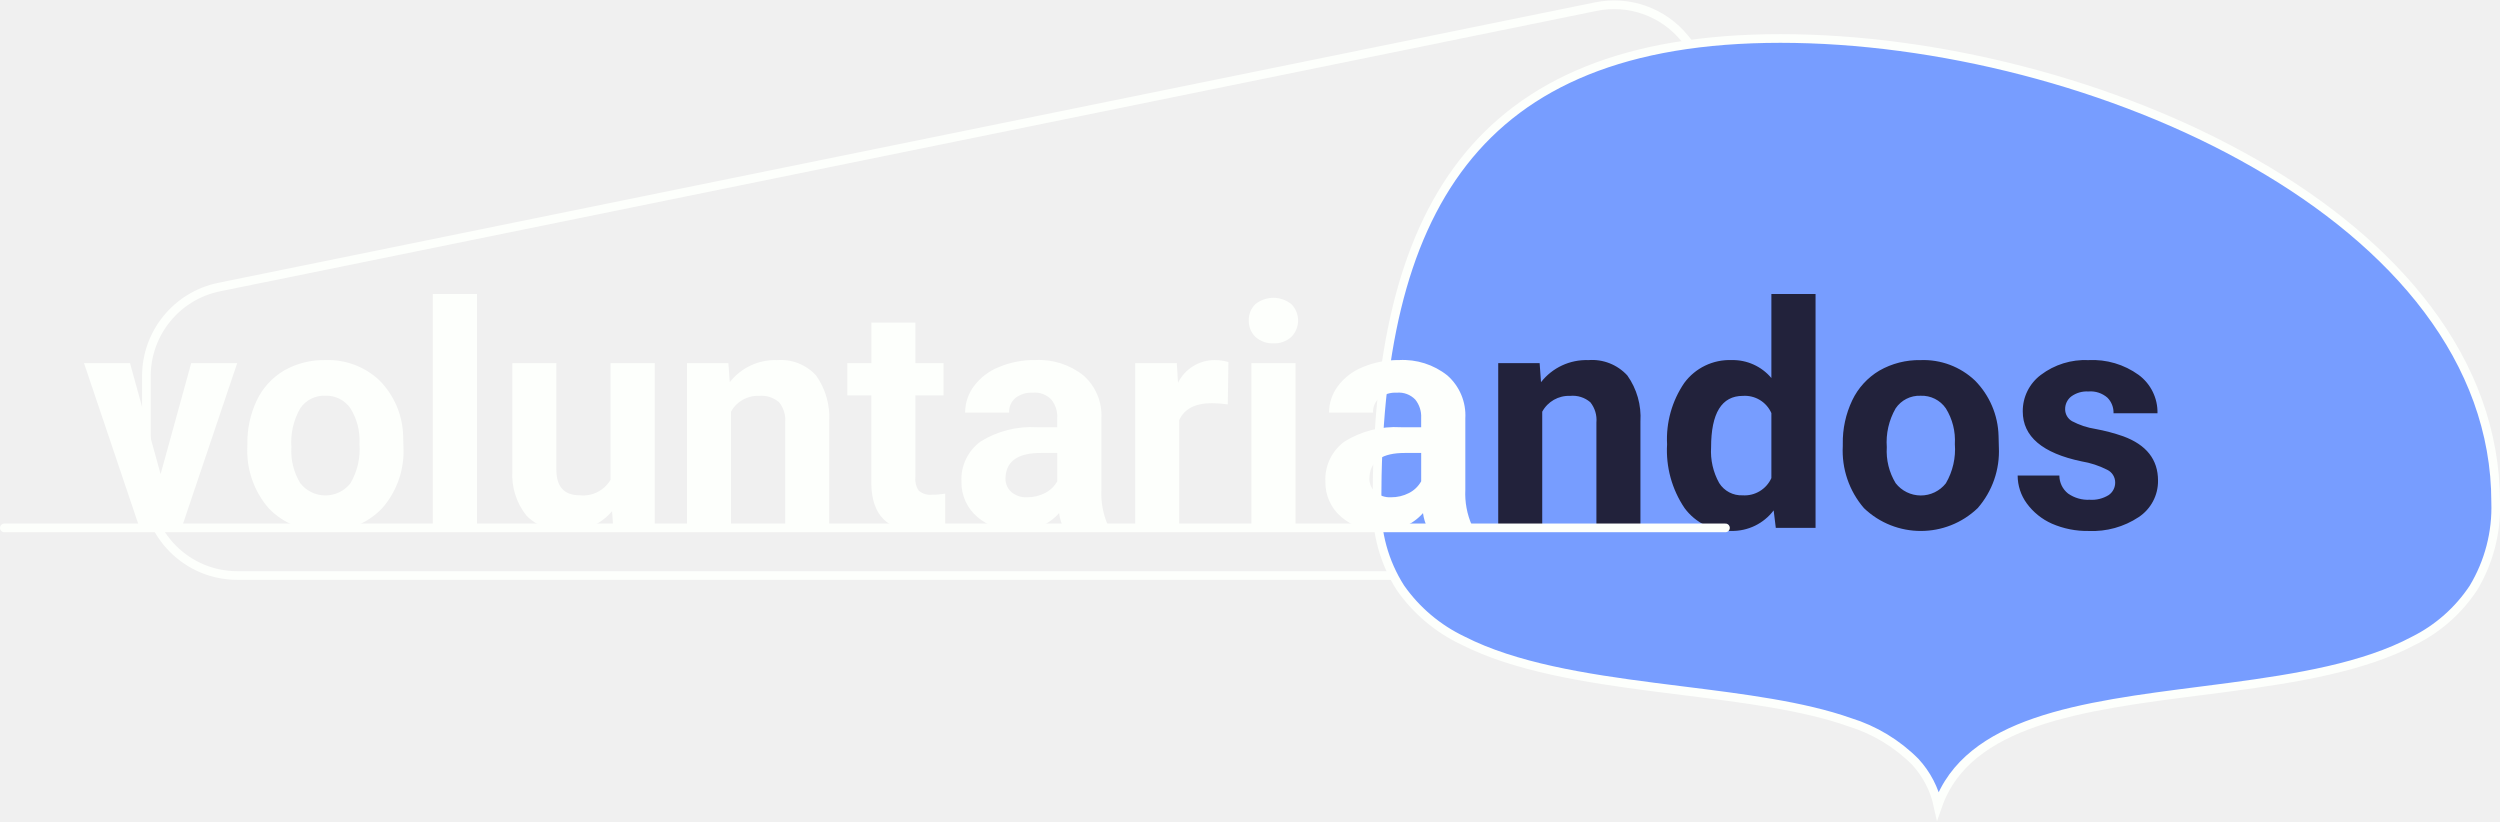
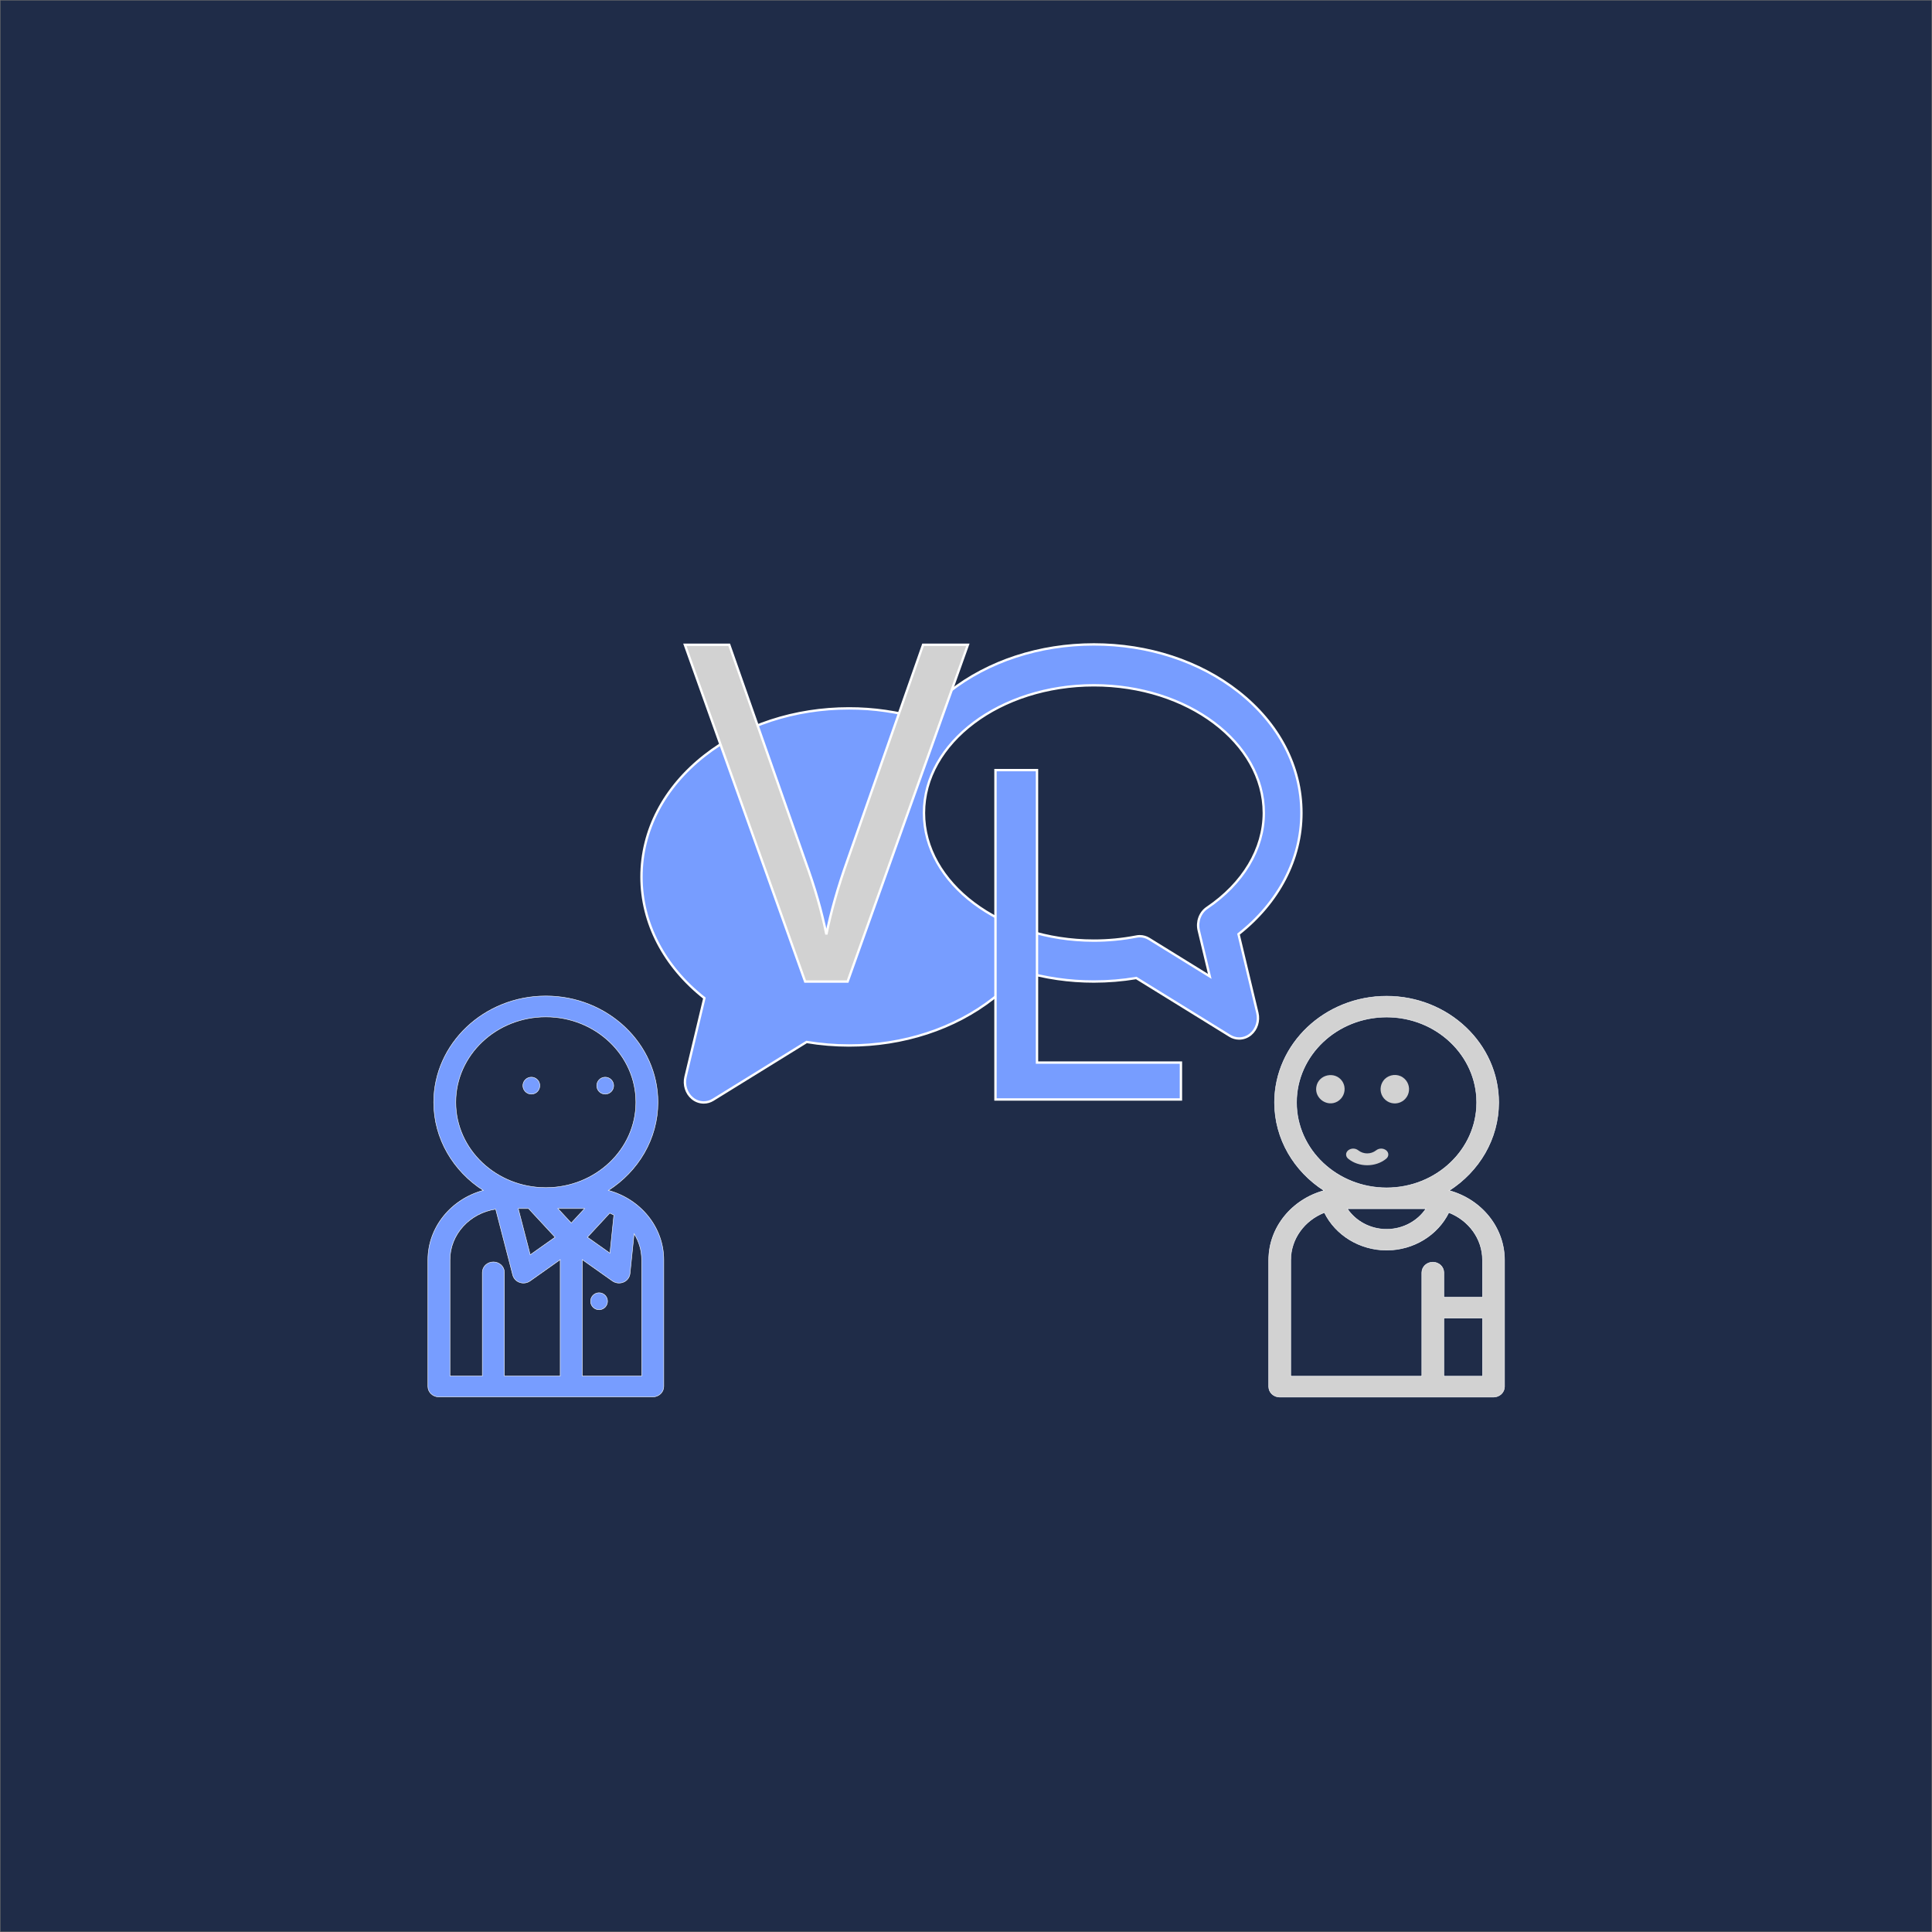
- <svg xmlns="http://www.w3.org/2000/svg" width="288.617" height="94.796" viewBox="0 0 288.617 94.796">
-   <defs>
-     <style>.a,.e{fill:none;}.a,.b,.e{stroke:#fdfffc;}.b{fill:#779dff;}.c{fill:#fdfffc;}.d{fill:#22223b;}.e{stroke-linecap:round;stroke-linejoin:round;}</style>
-   </defs>
-   <g transform="translate(-0.5 -1.058)">
-     <path class="a" d="M17.4,44.485A10.5,10.5,0,0,1,25.8,34.2L184.749,1.821A10.5,10.5,0,0,1,195,5.491l36.45,44.891A10.5,10.5,0,0,1,223.295,67.5H27.9A10.5,10.5,0,0,1,17.4,57Z" />
-     <path class="b" d="M288.617,59.042a18.026,18.026,0,0,1-2.576,9.9A17.718,17.718,0,0,1,279.2,75c-5.738,3.065-13.458,4.346-21.388,5.4q-1.641.217-3.289.426c-6.808.871-13.569,1.736-19.015,3.611-5.367,1.847-9.563,4.712-11.278,9.6a10.821,10.821,0,0,0-2.615-5.027,18.3,18.3,0,0,0-7.574-4.575c-5.362-1.895-12.269-2.758-19.306-3.638q-1.581-.2-3.166-.4c-8.146-1.05-16.194-2.332-22.206-5.4a18.432,18.432,0,0,1-7.183-6.07,17.328,17.328,0,0,1-2.712-9.887c0-16.663,2.781-30.036,9.954-39.239,7.152-9.175,18.748-14.3,36.621-14.3s38.569,5.14,54.766,14.43S288.617,42.6,288.617,59.042Z" />
-     <path class="c" d="M19.041,55.795,22.574,42.98h5.309L21.467,62H16.615L10.2,42.98h5.309Zm10.019-3.48a11.281,11.281,0,0,1,1.09-5.045,8,8,0,0,1,3.129-3.428,9.2,9.2,0,0,1,4.764-1.213,8.63,8.63,0,0,1,6.275,2.356,9.433,9.433,0,0,1,2.725,6.4l.035,1.3a9.973,9.973,0,0,1-2.443,7.031,8.507,8.507,0,0,1-6.557,2.637A8.563,8.563,0,0,1,31.5,59.715a10.138,10.138,0,0,1-2.443-7.172Zm5.08.369a7.133,7.133,0,0,0,1.02,4.148,3.68,3.68,0,0,0,5.8.018A7.8,7.8,0,0,0,42,52.314,7.019,7.019,0,0,0,40.961,48.2a3.373,3.373,0,0,0-2.918-1.459A3.311,3.311,0,0,0,35.16,48.2,7.843,7.843,0,0,0,34.141,52.684ZM55.568,62h-5.1V35h5.1ZM71.16,60.066a6.371,6.371,0,0,1-5.2,2.285,6.037,6.037,0,0,1-4.676-1.758,7.532,7.532,0,0,1-1.635-5.15V42.98h5.08V55.268q0,2.971,2.707,2.971a3.669,3.669,0,0,0,3.551-1.793V42.98h5.1V62H71.3ZM84.59,42.98l.158,2.2a6.64,6.64,0,0,1,5.467-2.549,5.519,5.519,0,0,1,4.5,1.775,8.283,8.283,0,0,1,1.512,5.309V62h-5.08V49.836a3.262,3.262,0,0,0-.7-2.338,3.124,3.124,0,0,0-2.338-.738,3.5,3.5,0,0,0-3.217,1.828V62h-5.08V42.98ZM106.176,38.3V42.98h3.252v3.727h-3.252V56.2a2.264,2.264,0,0,0,.4,1.512,2.031,2.031,0,0,0,1.547.457,8.1,8.1,0,0,0,1.494-.123v3.85a10.455,10.455,0,0,1-3.076.457q-5.344,0-5.449-5.4V46.707H98.318V42.98H101.1V38.3Zm17.1,23.7a5.667,5.667,0,0,1-.51-1.705,6.145,6.145,0,0,1-4.8,2.057,6.785,6.785,0,0,1-4.641-1.617,5.211,5.211,0,0,1-1.828-4.078,5.383,5.383,0,0,1,2.232-4.641,11.1,11.1,0,0,1,6.487-1.635h2.338v-1.09a3.109,3.109,0,0,0-.686-2.109,2.634,2.634,0,0,0-2.127-.791,3.062,3.062,0,0,0-2.021.615A2.1,2.1,0,0,0,117,48.693h-5.08a5.107,5.107,0,0,1,1.019-3.059,6.682,6.682,0,0,1,2.883-2.2,10.407,10.407,0,0,1,4.184-.809,8.239,8.239,0,0,1,5.572,1.775,6.141,6.141,0,0,1,2.074,4.957v8.244a9.1,9.1,0,0,0,.756,4.1V62Zm-4.2-3.533a4.438,4.438,0,0,0,2.074-.492,3.345,3.345,0,0,0,1.407-1.354v-3.27h-1.9q-3.815,0-4.06,2.637l-.018.3a2.035,2.035,0,0,0,.668,1.564A2.6,2.6,0,0,0,119.078,58.467Zm23.168-10.723a13.807,13.807,0,0,0-1.828-.141q-2.883,0-3.779,1.951V62h-5.08V42.98h4.8l.141,2.268a4.708,4.708,0,0,1,4.236-2.619,5.321,5.321,0,0,1,1.582.229ZM150.068,62h-5.1V42.98h5.1Zm-5.4-23.941a2.516,2.516,0,0,1,.756-1.881,3.308,3.308,0,0,1,4.166,0,2.674,2.674,0,0,1-.018,3.779,2.855,2.855,0,0,1-2.057.738,2.919,2.919,0,0,1-2.074-.738A2.51,2.51,0,0,1,144.672,38.059ZM165.291,62a5.667,5.667,0,0,1-.51-1.705,6.146,6.146,0,0,1-4.8,2.057,6.784,6.784,0,0,1-4.64-1.617,5.211,5.211,0,0,1-1.828-4.078,5.383,5.383,0,0,1,2.232-4.641,11.1,11.1,0,0,1,6.486-1.635h2.338v-1.09a3.108,3.108,0,0,0-.685-2.109,2.637,2.637,0,0,0-2.127-.791,3.063,3.063,0,0,0-2.022.615,2.1,2.1,0,0,0-.72,1.688h-5.081a5.1,5.1,0,0,1,1.02-3.059,6.682,6.682,0,0,1,2.883-2.2,10.405,10.405,0,0,1,4.183-.809,8.24,8.24,0,0,1,5.573,1.775,6.141,6.141,0,0,1,2.074,4.957v8.244a9.1,9.1,0,0,0,.756,4.1V62Zm-4.2-3.533a4.438,4.438,0,0,0,2.074-.492,3.337,3.337,0,0,0,1.406-1.354v-3.27h-1.9q-3.814,0-4.061,2.637l-.017.3a2.032,2.032,0,0,0,.668,1.564A2.593,2.593,0,0,0,161.09,58.467Z" />
-     <path class="d" d="M178.246,42.98l.158,2.2a6.642,6.642,0,0,1,5.467-2.549,5.518,5.518,0,0,1,4.5,1.775,8.289,8.289,0,0,1,1.512,5.309V62H184.8V49.836a3.266,3.266,0,0,0-.7-2.338,3.125,3.125,0,0,0-2.338-.738,3.5,3.5,0,0,0-3.217,1.828V62h-5.08V42.98Zm14.713,9.369a11.5,11.5,0,0,1,1.986-7.084,6.5,6.5,0,0,1,5.467-2.637A5.825,5.825,0,0,1,205,44.7V35h5.1V62H205.51l-.246-2.021a5.98,5.98,0,0,1-4.887,2.373,6.489,6.489,0,0,1-5.4-2.637A11.912,11.912,0,0,1,192.959,52.35Zm5.08.369a7.488,7.488,0,0,0,.932,4.1,3.036,3.036,0,0,0,2.707,1.424A3.4,3.4,0,0,0,205,56.252V48.746a3.352,3.352,0,0,0-3.287-1.986Q198.04,46.76,198.039,52.719Zm15.205-.4a11.274,11.274,0,0,1,1.09-5.045,7.988,7.988,0,0,1,3.129-3.428,9.2,9.2,0,0,1,4.764-1.213,8.63,8.63,0,0,1,6.275,2.356,9.435,9.435,0,0,1,2.725,6.4l.035,1.3a9.973,9.973,0,0,1-2.444,7.031,9.492,9.492,0,0,1-13.131,0,10.142,10.142,0,0,1-2.443-7.172Zm5.08.369a7.131,7.131,0,0,0,1.02,4.148,3.679,3.679,0,0,0,5.8.018,7.8,7.8,0,0,0,1.038-4.535,7.014,7.014,0,0,0-1.038-4.113,3.372,3.372,0,0,0-2.917-1.459,3.31,3.31,0,0,0-2.883,1.459A7.841,7.841,0,0,0,218.324,52.684Zm26.367,4.06a1.616,1.616,0,0,0-.931-1.459,10.124,10.124,0,0,0-2.953-.967q-6.786-1.424-6.786-5.766a5.211,5.211,0,0,1,2.092-4.219,8.479,8.479,0,0,1,5.5-1.705,9.081,9.081,0,0,1,5.783,1.705,5.364,5.364,0,0,1,2.18,4.43H244.5a2.427,2.427,0,0,0-.7-1.793,2.953,2.953,0,0,0-2.2-.721,3.042,3.042,0,0,0-1.987.58,1.833,1.833,0,0,0-.7,1.476,1.59,1.59,0,0,0,.791,1.371,8.644,8.644,0,0,0,2.707.9,21.378,21.378,0,0,1,3.2.844q4.026,1.476,4.026,5.115a4.982,4.982,0,0,1-2.233,4.219,9.667,9.667,0,0,1-5.765,1.6,10.208,10.208,0,0,1-4.254-.844,7.233,7.233,0,0,1-2.9-2.338,5.471,5.471,0,0,1-1.054-3.217h4.816a2.653,2.653,0,0,0,1,2.074,3.973,3.973,0,0,0,2.5.721,3.679,3.679,0,0,0,2.2-.545A1.739,1.739,0,0,0,244.691,56.744Z" />
-     <path class="e" d="M1,62H199.7" />
+ <svg xmlns="http://www.w3.org/2000/svg" width="4096" height="4096" viewBox="0 0 4096 4096">
+   <g id="Grupo_42" data-name="Grupo 42" transform="translate(-509 -6196)">
+     <g id="Retângulo_133" data-name="Retângulo 133" transform="translate(509 6196)" fill="#1f2c48" stroke="#707070" stroke-width="1">
+       <rect width="4096" height="4096" stroke="none" />
+       <rect x="0.5" y="0.5" width="4095" height="4095" fill="none" />
+     </g>
+     <g id="Componente_49_1" data-name="Componente 49 – 1" transform="translate(1416.206 7331)">
+       <g id="conversation" transform="translate(452.791 231.194)">
+         <path id="Caminho_357" data-name="Caminho 357" d="M1399.1,404.96c0-98.173-47.49-189.514-133.721-257.191C1183.073,83.172,1074.315,47.6,959.135,47.6S735.187,83.172,652.884,147.769a388.443,388.443,0,0,0-59.488,57.7,533.967,533.967,0,0,0-153.426-22.27c-115.18,0-223.938,35.576-306.245,100.173C47.49,351.044,0,442.373,0,540.546c0,97.762,48.218,189.947,133.359,256.885L93.385,964.437c-4.04,16.86,1.605,34.709,14.315,45.315a37.815,37.815,0,0,0,24.271,8.953,37.353,37.353,0,0,0,19.689-5.658l198.4-122.576a545.309,545.309,0,0,0,89.909,7.433c115.185,0,223.948-35.57,306.251-100.161a385.911,385.911,0,0,0,59.418-57.649A535.079,535.079,0,0,0,959.13,762.312a545.829,545.829,0,0,0,89.909-7.433l198.407,122.576a37.354,37.354,0,0,0,19.689,5.659,37.779,37.779,0,0,0,24.271-8.959c12.715-10.6,18.349-28.455,14.31-45.315l-39.974-167C1350.883,594.9,1399.1,502.711,1399.1,404.96ZM1199,606.184c-14.825,10.017-21.938,29.368-17.537,47.742l23.331,97.45L1076.138,671.9a37.394,37.394,0,0,0-19.694-5.664,36.542,36.542,0,0,0-7.07.688,470.887,470.887,0,0,1-90.239,8.681c-198.641,0-360.242-121.414-360.242-270.647S760.494,134.3,959.135,134.29s360.237,121.42,360.237,270.664C1319.366,481.151,1275.491,554.5,1199,606.184Z" transform="translate(0 -47.596)" fill="#779dff" stroke="#fff" stroke-width="5" />
+       </g>
+       <text id="V" transform="translate(544.794 946)" fill="#d2d2d2" stroke="#fff" stroke-width="5" font-size="1000" font-family="ArialRoundedMTBold, Arial Rounded MT">
+         <tspan x="0" y="0">V</tspan>
+       </text>
+       <text id="L" transform="translate(1403.794 1196)" fill="#779dff" stroke="#fff" stroke-width="5" font-size="978" font-family="ArialRoundedMTBold, Arial Rounded MT">
+         <tspan x="-295.358" y="0">L</tspan>
+       </text>
+       <g id="Grupo_37" data-name="Grupo 37" transform="translate(-889 -6954.39)">
+         <path id="Caminho_363" data-name="Caminho 363" d="M413.572,592.147c63.332-40.515,105.06-109.163,105.06-186.878,0-124.233-106.621-225.3-237.68-225.3S43.272,281.037,43.272,405.27c0,77.715,41.728,146.363,105.06,186.878-67.67,18.3-117.38,77.4-117.38,147.344v268.321c0,12.237,10.465,22.157,23.374,22.157H507.578c12.909,0,23.374-9.92,23.374-22.157V739.491C530.952,669.552,481.246,610.449,413.572,592.147Zm-78.725,69.07L306.458,630.57h56.778Zm-90.6-30.647,56.335,60.813-52.736,37.289-25.425-98.1Zm172.26,9.658q4.46,1.914,8.714,4.16L416.9,725.172l-47.783-33.788ZM90.021,405.27c0-99.8,85.65-180.987,190.931-180.987S471.883,305.472,471.883,405.27s-85.65,180.987-190.931,180.987S90.021,505.068,90.021,405.27ZM77.7,739.491c0-54.261,42.08-99.373,96.929-107.58L210.86,771.7a22.627,22.627,0,0,0,14.8,15.569,24.465,24.465,0,0,0,21.869-3.093l63.94-45.212V985.655H193.114V766.017c0-12.237-10.465-22.157-23.374-22.157s-23.374,9.92-23.374,22.157V985.655H77.7ZM484.2,985.655H358.225V738.965l63.94,45.212a24.46,24.46,0,0,0,23.427,2.5A22.279,22.279,0,0,0,459.4,768.567l8.711-84.581a104.01,104.01,0,0,1,16.091,55.5V985.655Z" transform="translate(858.048 7751)" fill="#779dff" stroke="#fff" stroke-width="1" />
+         <path id="Caminho_364" data-name="Caminho 364" d="M172.759,396.857a17.927,17.927,0,1,0-5.737,21.154,18.082,18.082,0,0,0,5.737-21.154C172.3,395.782,173.216,397.933,172.759,396.857Z" transform="translate(1095.671 8174.432)" fill="#779dff" stroke="#fff" stroke-width="1" />
+         <path id="Caminho_365" data-name="Caminho 365" d="M128.522,248.71a17.926,17.926,0,1,0-6.97,21.986,18.1,18.1,0,0,0,6.97-21.986C128.068,247.637,128.976,249.788,128.522,248.71Z" transform="translate(996.376 7865.496)" fill="#779dff" stroke="#fff" stroke-width="1" />
+         <path id="Caminho_366" data-name="Caminho 366" d="M144.469,262.41a17.919,17.919,0,1,0,6.021-21.367,18.109,18.109,0,0,0-6.021,21.367C144.921,263.483,144.015,261.311,144.469,262.41Z" transform="translate(1103.863 7865.528)" fill="#779dff" stroke="#fff" stroke-width="1" />
+       </g>
+       <g id="Grupo_36" data-name="Grupo 36" transform="translate(-95.206 -6954)">
+         <path id="Caminho_370" data-name="Caminho 370" d="M658.925,592.147c63.332-40.515,105.059-109.163,105.059-186.878,0-124.233-106.621-225.3-237.679-225.3S288.624,281.037,288.624,405.27c0,77.715,41.728,146.363,105.059,186.878-67.673,18.3-117.379,77.4-117.379,147.344v268.321c0,12.236,10.462,22.157,23.374,22.157H752.93c12.912,0,23.374-9.921,23.374-22.157V739.491C776.3,669.552,726.6,610.449,658.925,592.147ZM609.639,630.57c-17.758,26.52-48.964,43.578-83.34,43.578s-65.579-17.058-83.34-43.578ZM335.375,405.27c0-99.8,85.649-180.987,190.933-180.987s190.93,81.189,190.93,180.987-85.65,180.987-190.93,180.987S335.375,505.067,335.375,405.27Zm-12.32,334.221c0-45.451,29.529-84.471,71.351-100.77,23.521,47.883,74.8,79.741,131.9,79.741S634.678,686.6,658.2,638.718c41.824,16.3,71.36,55.322,71.36,100.773v78.648H647.68V766.02c0-12.237-10.462-22.157-23.374-22.157s-23.374,9.92-23.374,22.157V985.658H323.059V739.491ZM647.677,985.655V862.45h81.879v123.2Z" transform="translate(1601.422 7751)" fill="#d2d2d2" stroke="#fff" stroke-width="1" />
+         <path id="Caminho_371" data-name="Caminho 371" d="M360.885,279.372a30.222,30.222,0,1,0,44.691-36.712c-11.888-8-27.991-6.141-38.162,3.748a30.738,30.738,0,0,0-6.528,32.964C361.655,281.182,360.124,277.518,360.885,279.372Z" transform="translate(1756.296 7860.343)" fill="#d2d2d2" />
+         <path id="Caminho_372" data-name="Caminho 372" d="M369.418,261.636a31.363,31.363,0,0,0-4.473-10.881c-15.249-22.313-50.981-14.451-55.027,12.363-3.679,24.356,23.308,42.95,44.767,30.707a30.443,30.443,0,0,0,14.733-32.19C369.056,259.7,369.817,263.611,369.418,261.636Z" transform="translate(1668.717 7860.522)" fill="#d2d2d2" />
+         <path id="Caminho_373" data-name="Caminho 373" d="M409.349,272.761a17.394,17.394,0,0,0-21.4,0,30.773,30.773,0,0,1-37.855,0,17.394,17.394,0,0,0-21.4,0c-5.912,4.907-5.912,12.863,0,17.771,11.116,9.232,25.723,13.848,40.327,13.848s29.211-4.616,40.327-13.848C415.262,285.624,415.262,277.67,409.349,272.761Z" transform="translate(1717.556 7985.033)" fill="#d2d2d2" />
+       </g>
+     </g>
  </g>
</svg>
